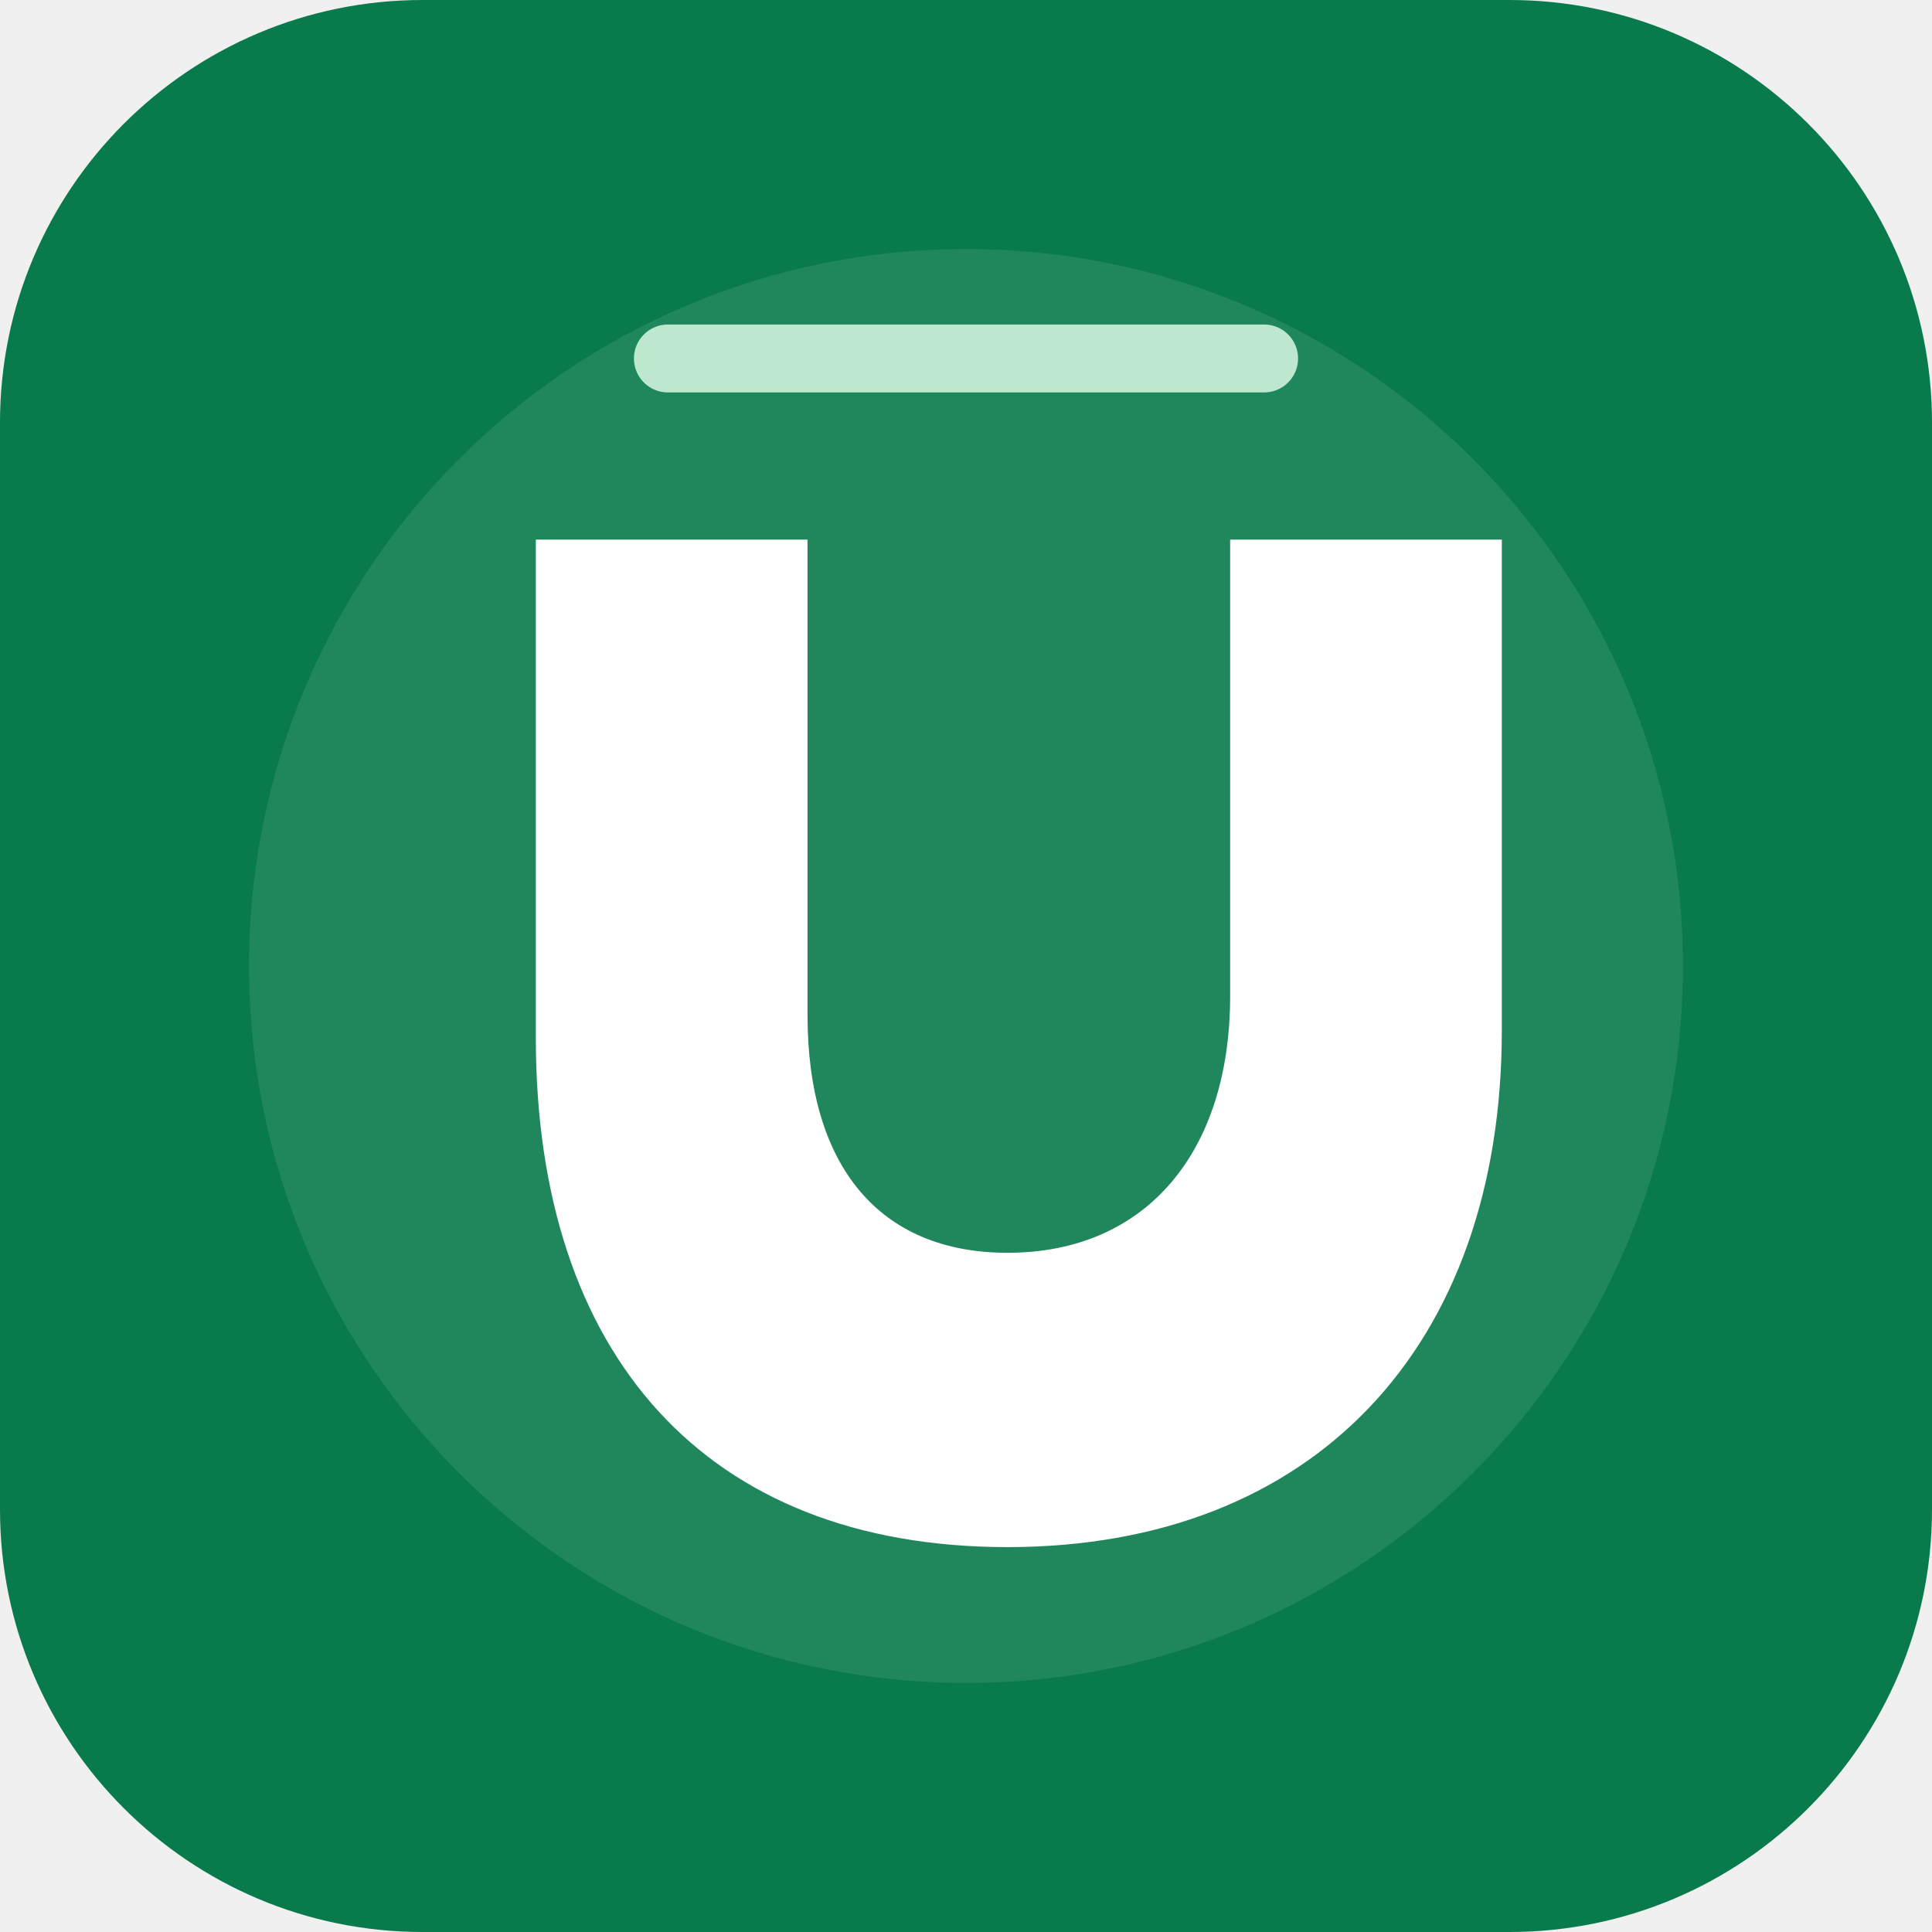
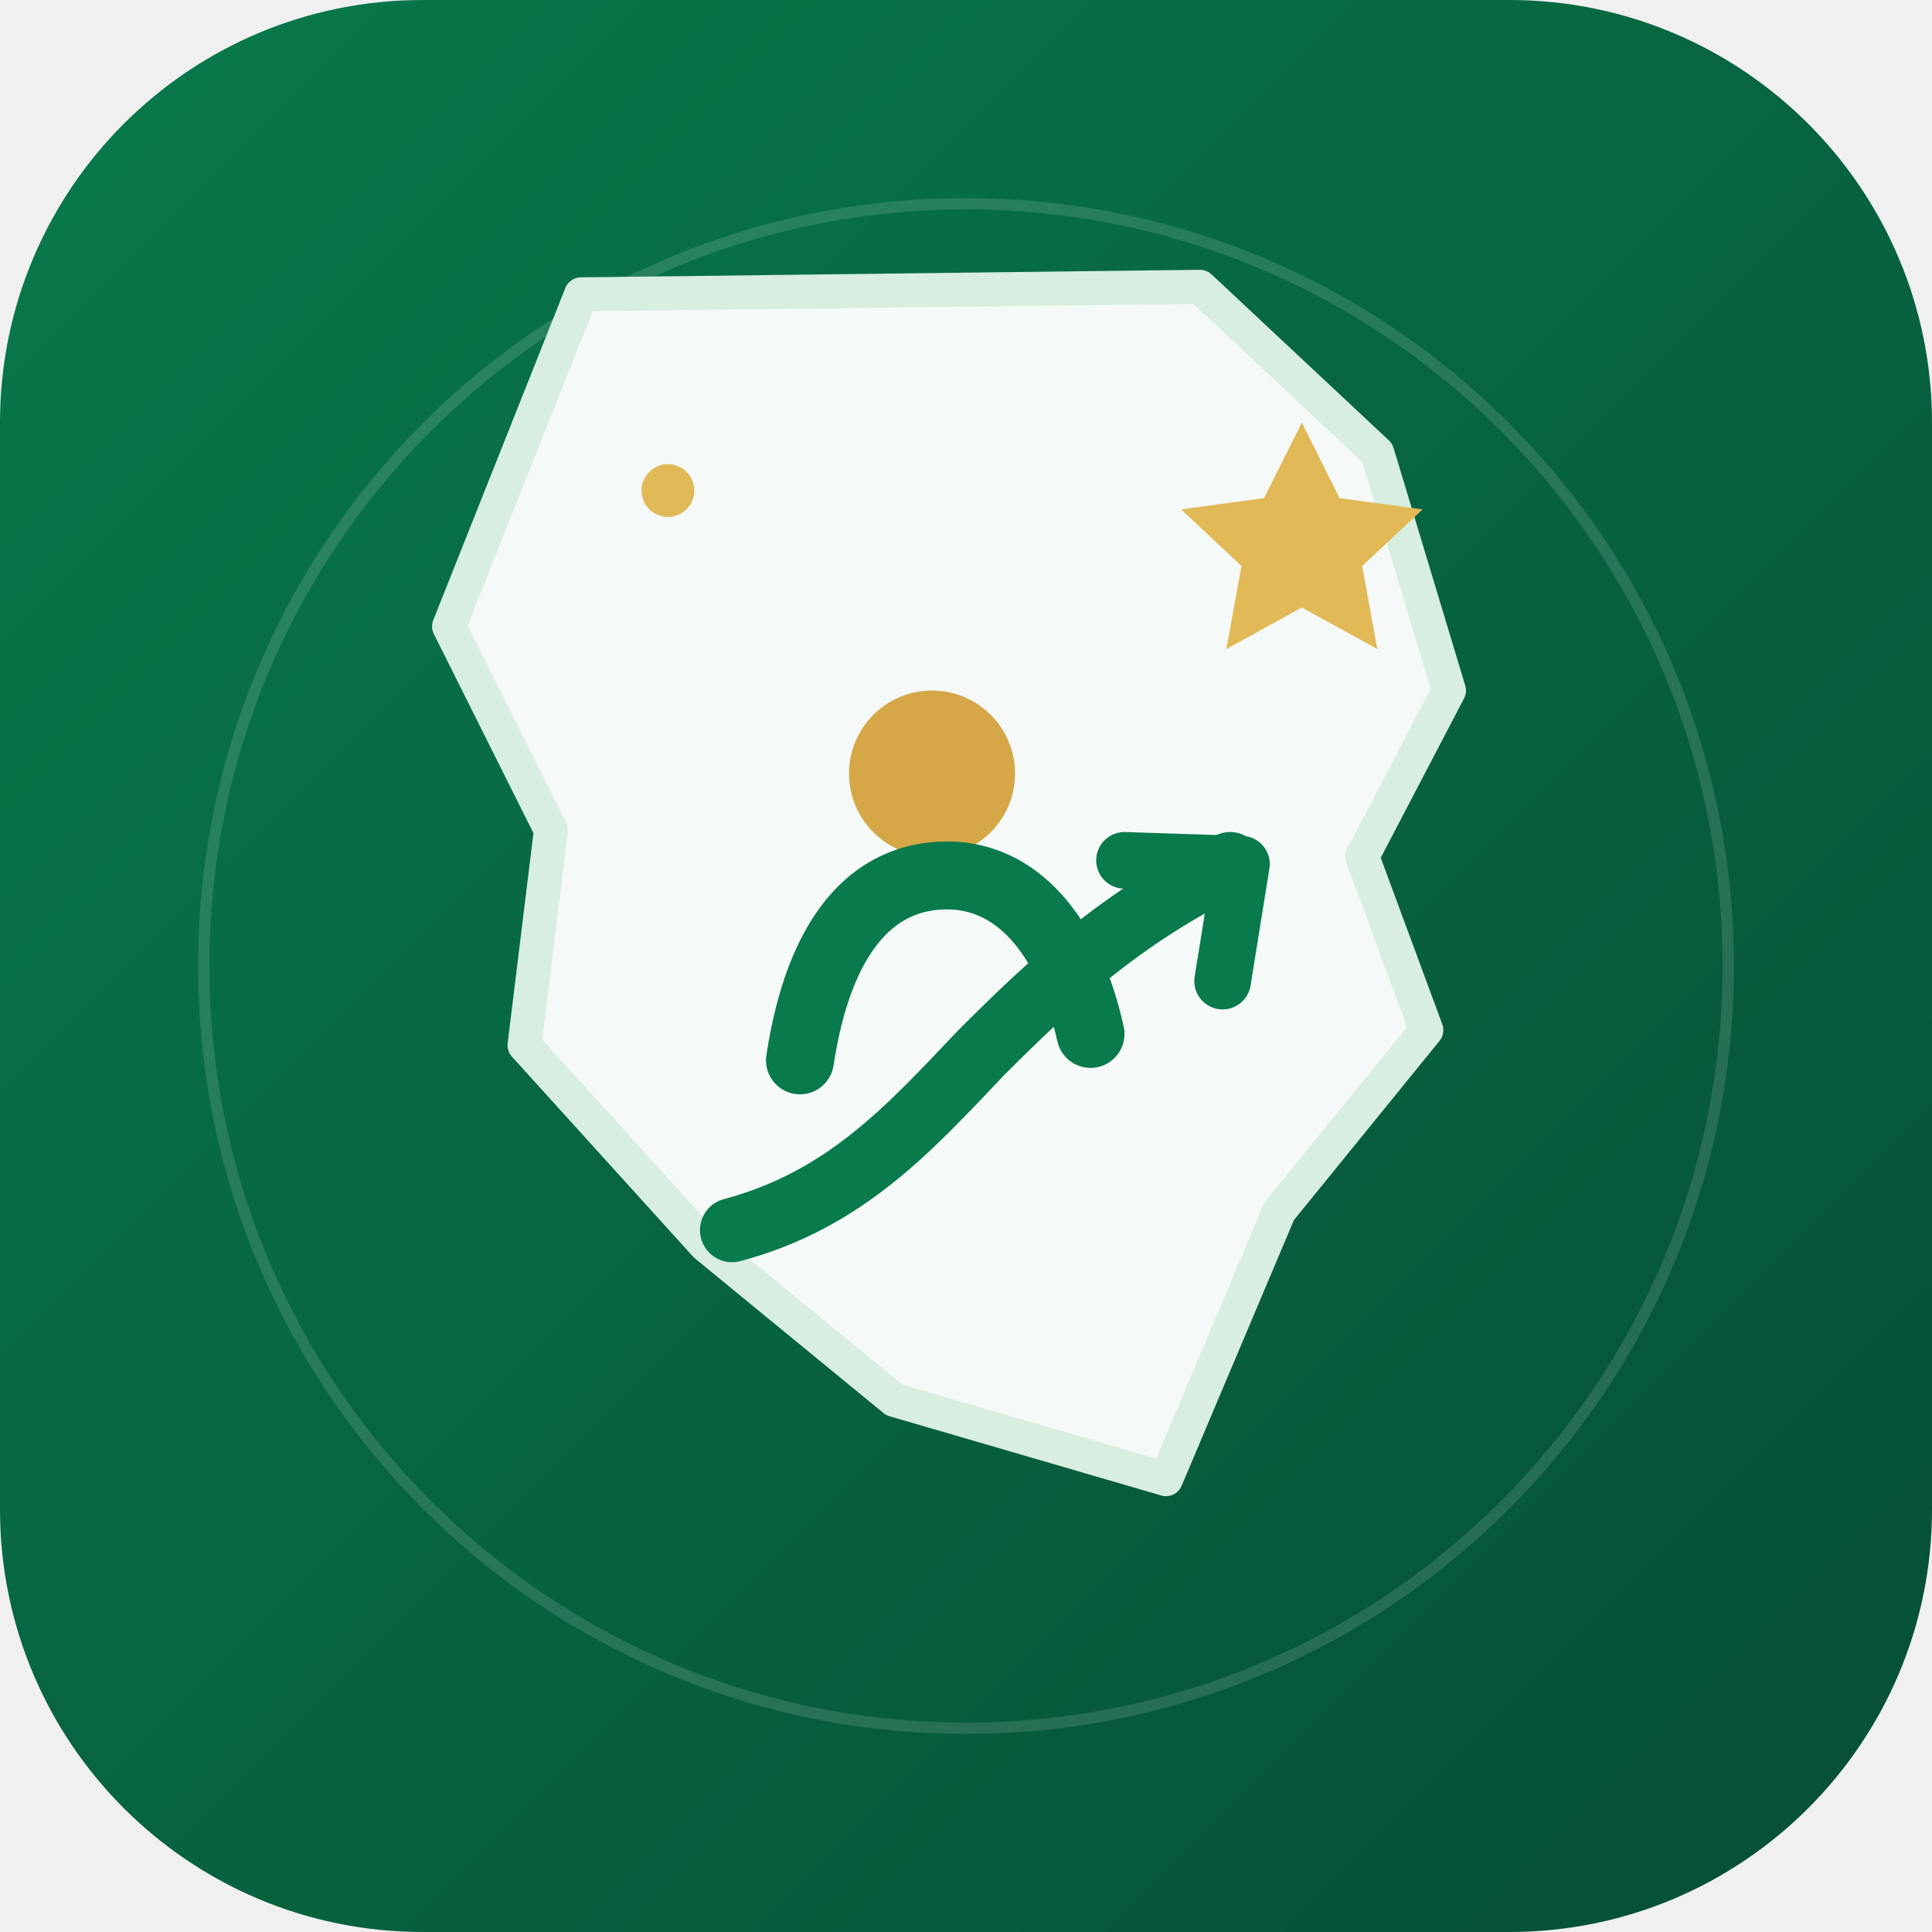
- <svg xmlns="http://www.w3.org/2000/svg" width="192" height="192" viewBox="0 0 512 512">
-   <rect width="512" height="512" rx="112" fill="#087a4b" />
-   <circle cx="256" cy="256" r="190" fill="#ffffff" opacity=".10" />
-   <path d="M142 143h72v126c0 40 19 63 53 63 37 0 59-27 59-68V143h72v130c0 84-50 137-131 137-80 0-125-51-125-135V143z" fill="#fff" />
-   <path d="M177 95h158" stroke="#bde8ce" stroke-width="18" stroke-linecap="round" />
+ <svg xmlns="http://www.w3.org/2000/svg" width="512" height="512" viewBox="0 0 512 512" role="img" aria-label="وظيفتي">
+   <defs>
+     <linearGradient id="bg" x1="0" y1="0" x2="1" y2="1">
+       <stop offset="0" stop-color="#087a4b" />
+       <stop offset="1" stop-color="#064e35" />
+     </linearGradient>
+   </defs>
+   <rect width="512" height="512" rx="112" fill="url(#bg)" />
+   <circle cx="256" cy="256" r="202" fill="none" stroke="#ffffff" stroke-opacity=".13" stroke-width="3" />
+   <path d="M154 78 318 76 365 120 384 183 361 227 378 273 339 321 309 392 237 371 187 330 139 277 146 220 119 166Z" fill="#fff" fill-opacity=".96" stroke="#d8eee0" stroke-width="9" stroke-linejoin="round" />
+   <path d="M194 326c30-8 47-27 66-47 18-18 37-36 66-50" fill="none" stroke="#087a4b" stroke-width="17" stroke-linecap="round" />
+   <path d="m298 228 31 1-5 31" fill="none" stroke="#087a4b" stroke-width="15" stroke-linecap="round" stroke-linejoin="round" />
+   <circle cx="247" cy="205" r="22" fill="#d5a747" />
+   <path d="M212 281c5-33 19-49 39-49 18 0 32 15 38 42" fill="none" stroke="#087a4b" stroke-width="18" stroke-linecap="round" />
+   <path d="m345 112 10 20 22 3-16 15 4 22-20-11-20 11 4-22-16-15 22-3Z" fill="#e2b957" />
+   <circle cx="177" cy="130" r="7" fill="#e2b957" />
</svg>
